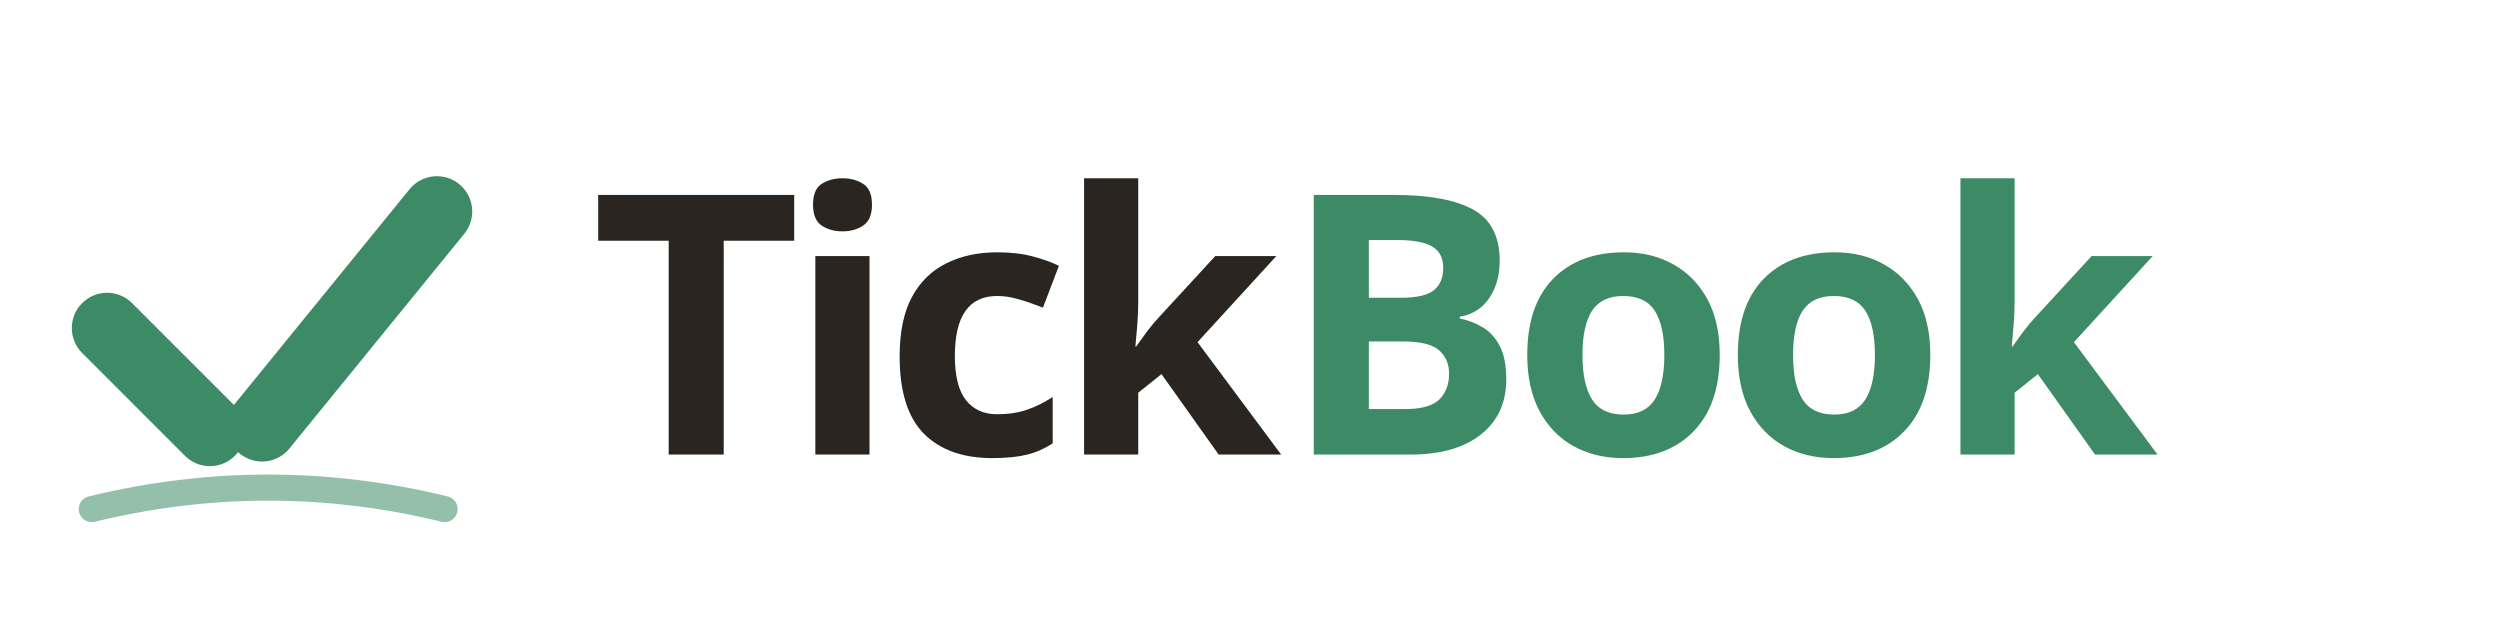
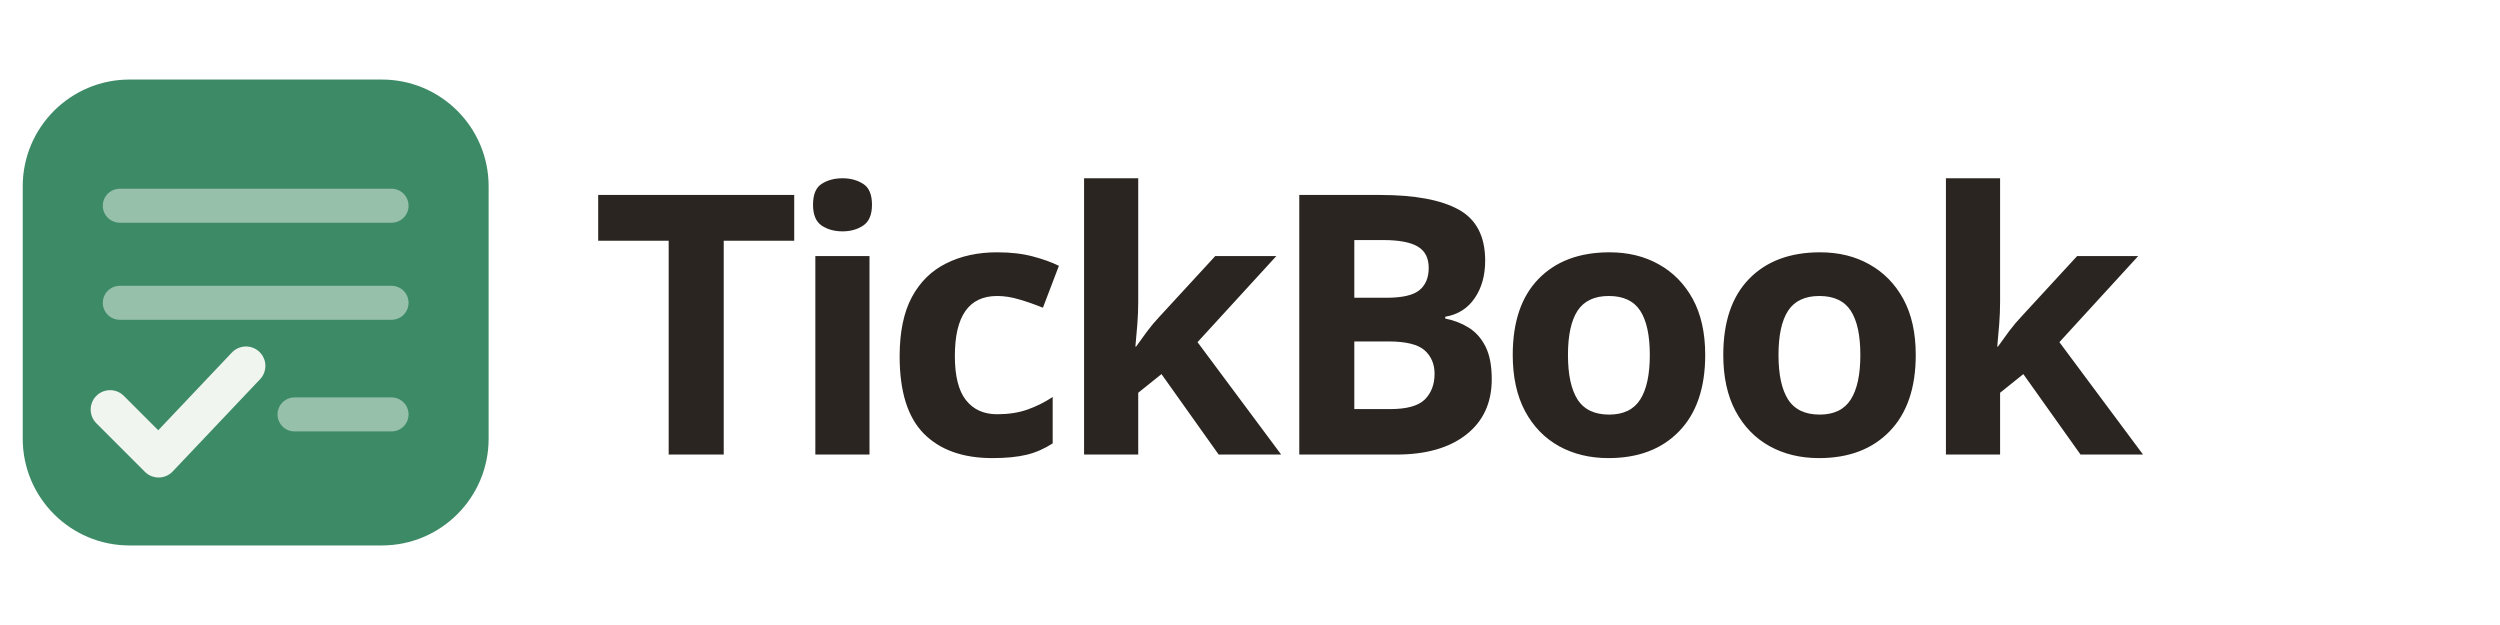
<svg xmlns="http://www.w3.org/2000/svg" width="220" height="55" viewBox="0 0 220 55">
-   <g transform="translate(2 7) scale(1.35)" fill="none" stroke-linecap="round" stroke-linejoin="round">
-     <path d="M5.5 16.2 L12.2 22.9" stroke="#3d8a66" stroke-width="4.6" />
-     <path d="M15.6 22.6 L27 8.6" stroke="#3d8a66" stroke-width="4.6" />
-     <path d="M4.5 28 Q 16 25.2 27.5 28" stroke="#3d8a66" stroke-width="1.7" opacity="0.55" />
+   <g transform="translate(-3.125 1.875) scale(0.42708)" fill="none" stroke-linecap="round" stroke-linejoin="round">
+     <rect x="12" y="12" width="96" height="96" rx="22" fill="#3d8a66" />
+     <path d="M32 38 H88" stroke="#f1f5f0" stroke-width="7" opacity="0.5" />
+     <path d="M32 58 H88" stroke="#f1f5f0" stroke-width="7" opacity="0.5" />
+     <path d="M30 80 L40 90 L58 71" stroke="#f1f5f0" stroke-width="8" />
+     <path d="M68 81 H88" stroke="#f1f5f0" stroke-width="7" opacity="0.5" />
  </g>
-   <text x="52" y="40" font-family="Geist, 'Segoe UI', system-ui, sans-serif" font-size="32" font-weight="800" letter-spacing="-0.04em" fill="#2a2520">Tick<tspan fill="#3d8a66">Book</tspan>
-   </text>
+   <text x="52" y="40" text-anchor="start" font-family="Geist, 'Segoe UI', system-ui, sans-serif" font-size="32" font-weight="800" letter-spacing="-0.04em" fill="#2a2520">TickBook</text>
</svg>
